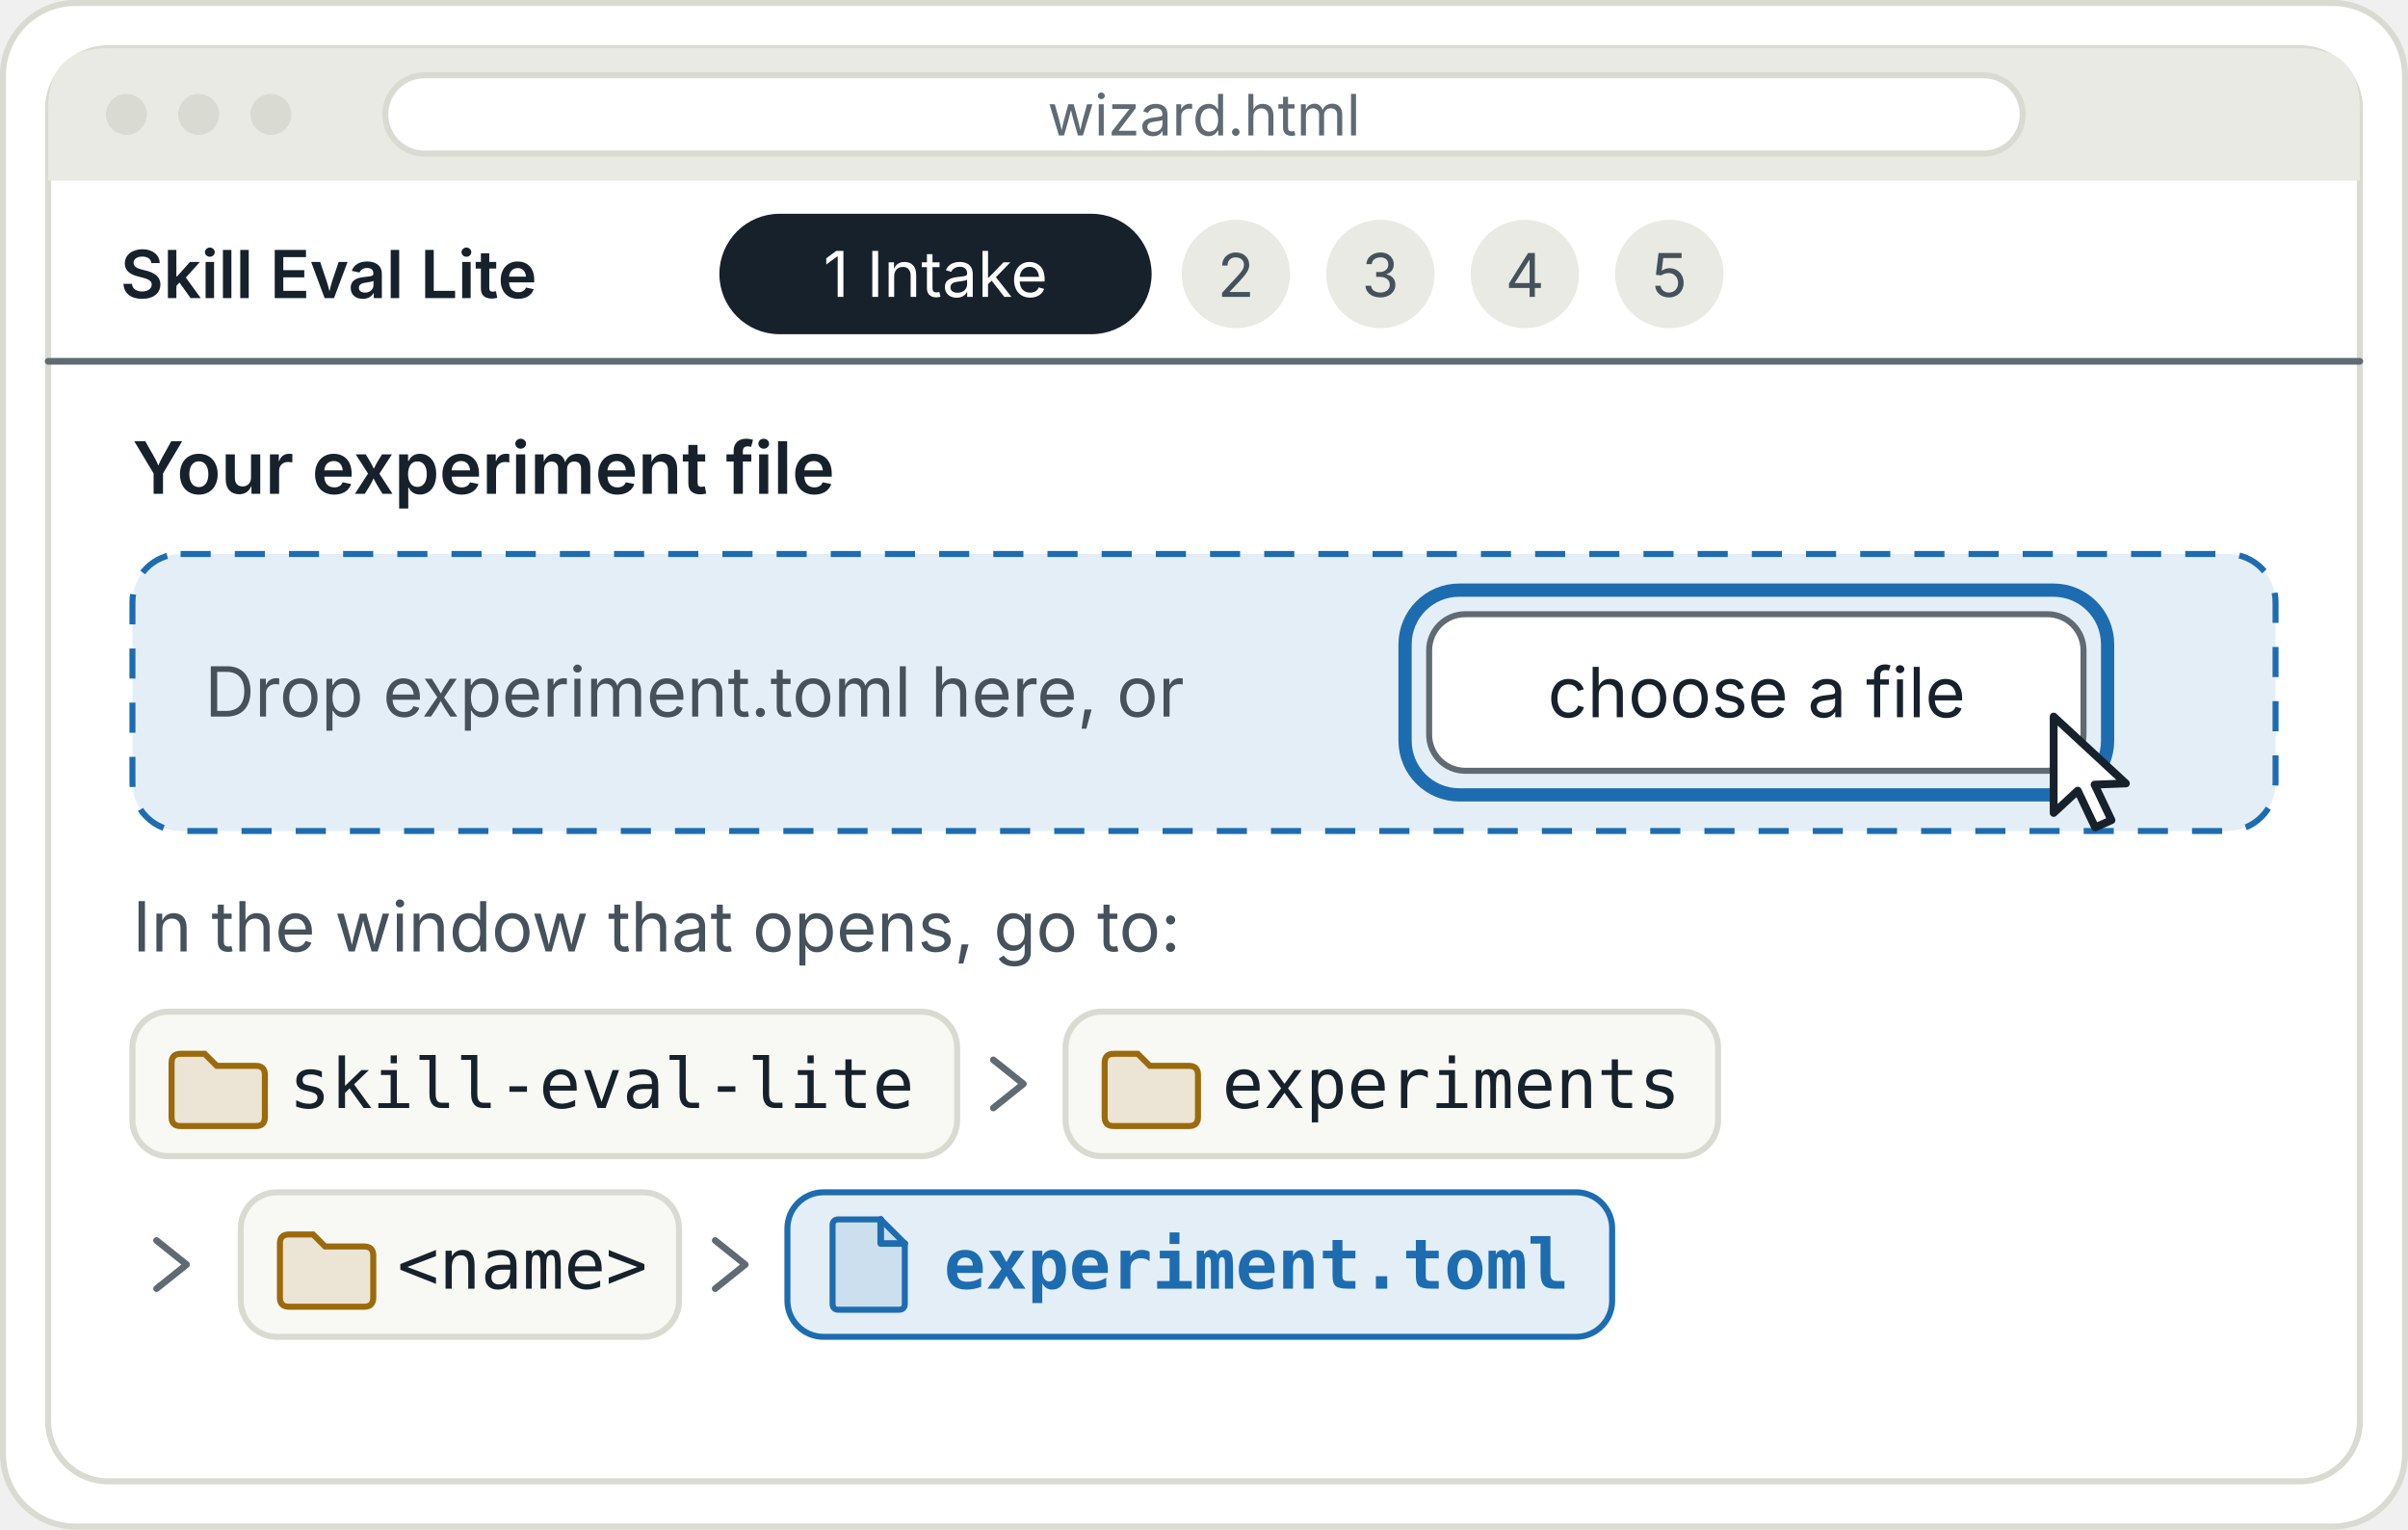
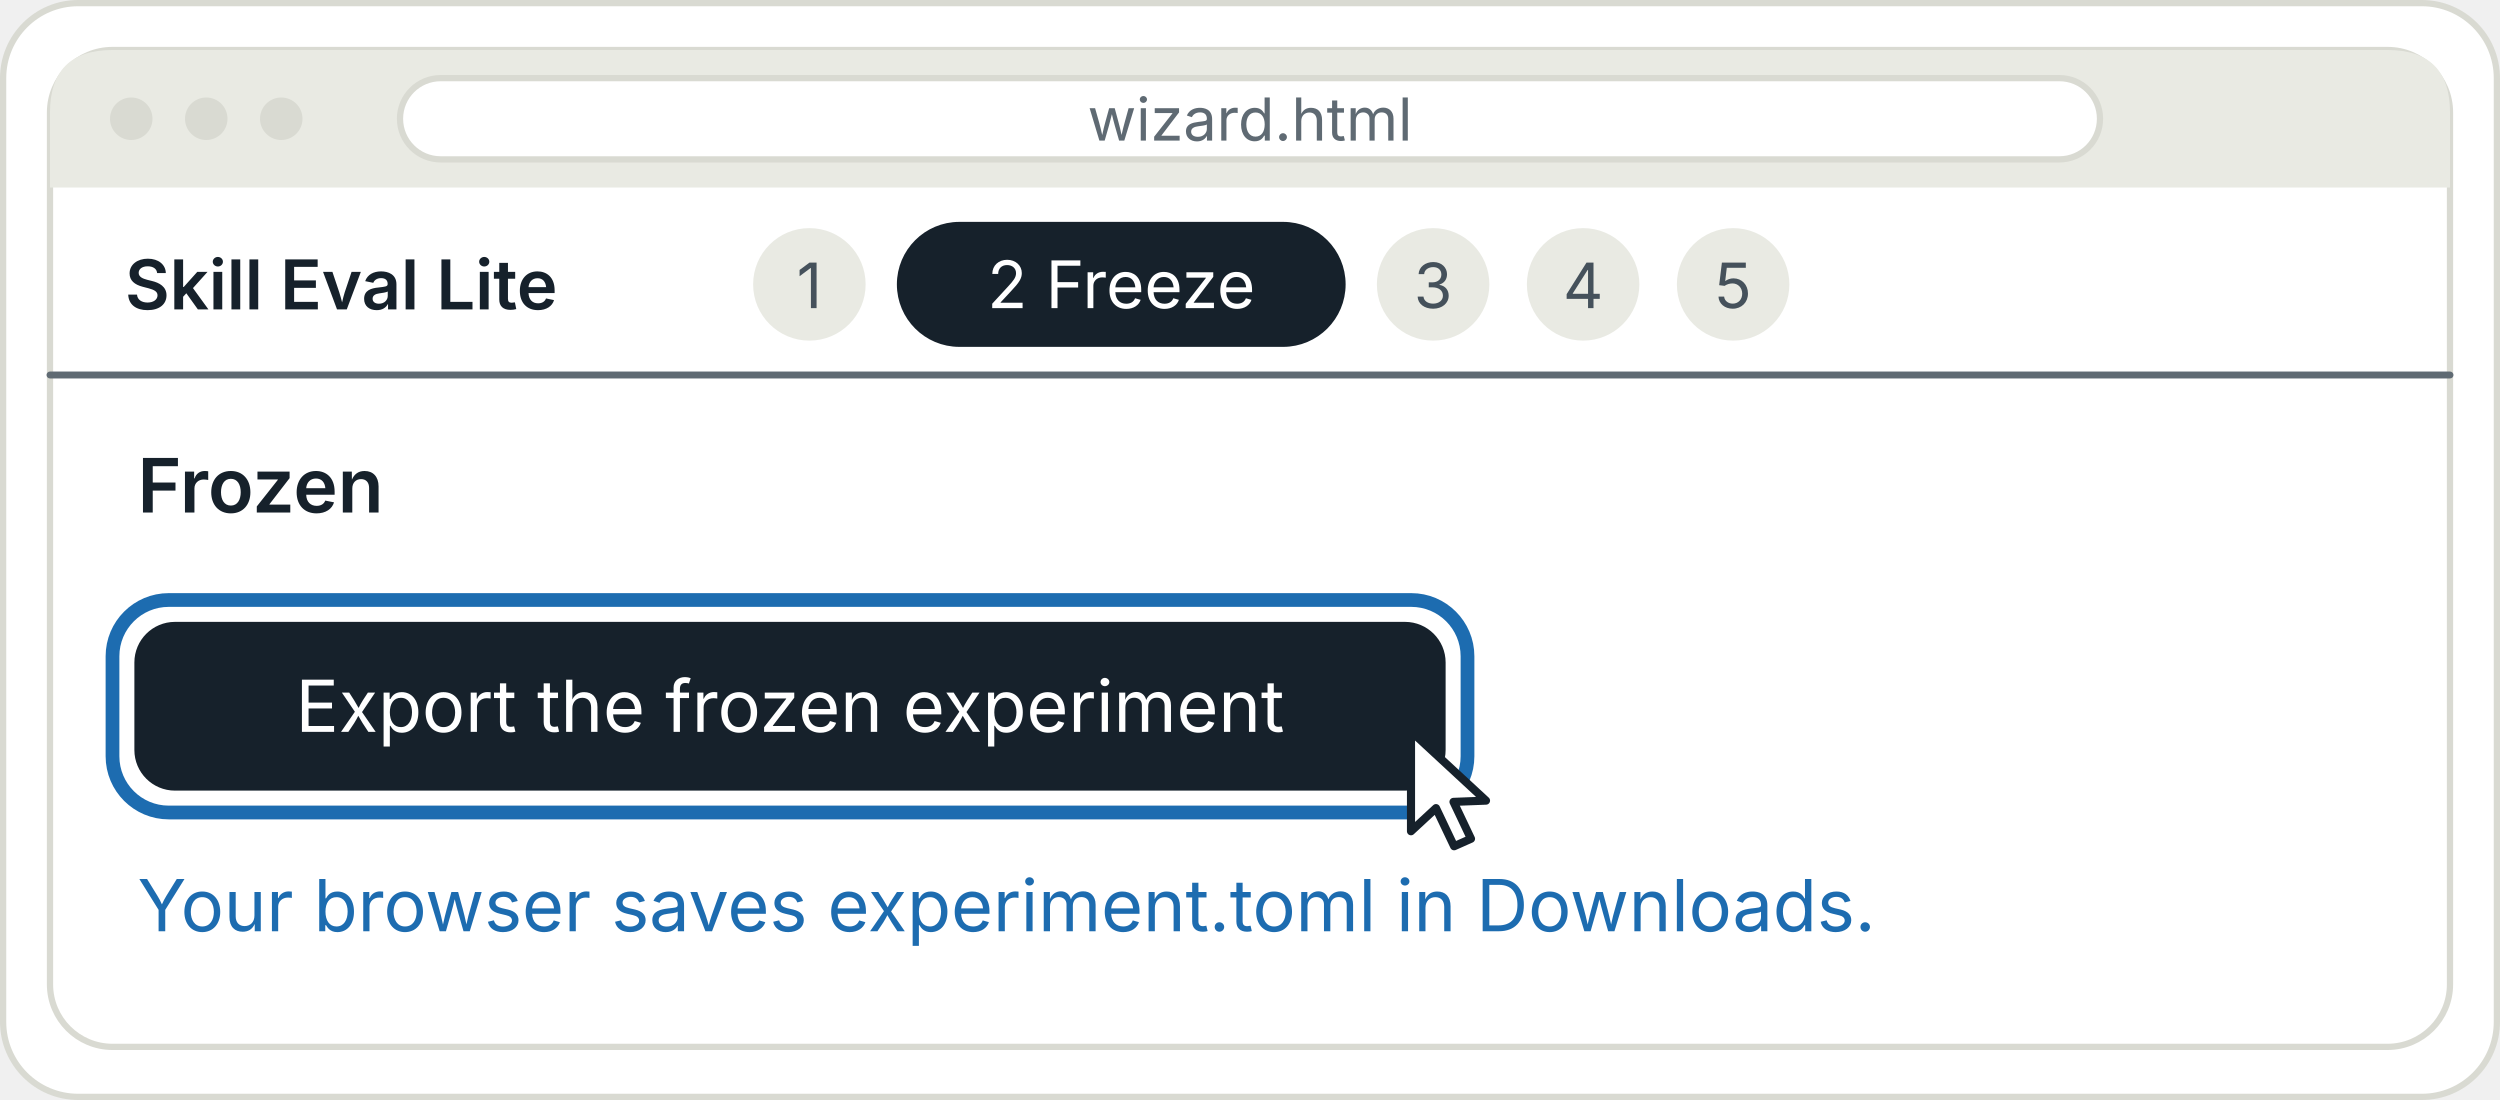
- <svg xmlns="http://www.w3.org/2000/svg" class="dg" viewBox="0 0 400 254" width="400" height="254" role="img" aria-labelledby="steps-group-07-t steps-group-07-d">
+ <svg xmlns="http://www.w3.org/2000/svg" class="dg" viewBox="0 0 400 176" width="400" height="176" role="img" aria-labelledby="steps-group-07-t steps-group-07-d">
  <style>
.dg text{font-family:Inter, system-ui, -apple-system, "Segoe UI", Roboto, sans-serif;fill:#16212B}
- .dg .m{font-family:ui-monospace, "SF Mono", Menlo, Consolas, "DejaVu Sans Mono", monospace}
.dg .b{font-weight:600}
.dg .t2{fill:#45515B}
.dg .t3{fill:#5F6A73}
.dg .inv{fill:#FFFFFF}
.dg .bg{fill:#FFFFFF;stroke:#D9DAD2}
- .dg .pl{fill:#F8F8F4;stroke:#D9DAD2}
.dg .wh{fill:#FFFFFF;stroke:#D9DAD2}
.dg .btn{fill:#16212B;stroke:#16212B}
- .dg .btn2{fill:#FFFFFF;stroke:#5F6A73}
.dg .ln{fill:none;stroke:#5F6A73;stroke-width:1.6;stroke-linecap:round;stroke-linejoin:round}
.dg .thin{stroke-width:1.1}
.dg .thick{stroke-width:2.2}
- .dg .dash{stroke-dasharray:5 4}
.dg .h-rule{fill:#D9DAD2}
.dg .h-rule2{fill:#E9EAE3}
.dg .cur{fill:#FFFFFF;stroke:#16212B;stroke-width:1.3;stroke-linejoin:round}
- .dg .f-web{fill:rgba(29,108,176,.12);stroke:#1D6CB0}
.dg .s-web{stroke:#1D6CB0}
.dg .t-web{fill:#1D6CB0}
- .dg .f-file{fill:rgba(154,106,12,.13);stroke:#9A6A0C}
@media (prefers-color-scheme: dark) {
.dg text{font-family:Inter, system-ui, -apple-system, "Segoe UI", Roboto, sans-serif;fill:#E2E8EE}
- .dg .m{font-family:ui-monospace, "SF Mono", Menlo, Consolas, "DejaVu Sans Mono", monospace}
.dg .b{font-weight:600}
.dg .t2{fill:#A7B4BF}
.dg .t3{fill:#8593A0}
.dg .inv{fill:#141C23}
.dg .bg{fill:#141C23;stroke:#2A3640}
- .dg .pl{fill:#18222A;stroke:#2A3640}
.dg .wh{fill:#141C23;stroke:#2A3640}
.dg .btn{fill:#E2E8EE;stroke:#E2E8EE}
- .dg .btn2{fill:#141C23;stroke:#8593A0}
.dg .ln{fill:none;stroke:#8593A0;stroke-width:1.6;stroke-linecap:round;stroke-linejoin:round}
.dg .thin{stroke-width:1.1}
.dg .thick{stroke-width:2.2}
- .dg .dash{stroke-dasharray:5 4}
.dg .h-rule{fill:#2A3640}
.dg .h-rule2{fill:#1F2A33}
.dg .cur{fill:#141C23;stroke:#E2E8EE;stroke-width:1.3;stroke-linejoin:round}
- .dg .f-web{fill:rgba(91,166,232,.16);stroke:#5BA6E8}
.dg .s-web{stroke:#5BA6E8}
.dg .t-web{fill:#5BA6E8}
- .dg .f-file{fill:rgba(226,174,74,.14);stroke:#E2AE4A}
}
</style>
-   <rect class="bg" x="0.5" y="0.5" width="399" height="253" rx="12" />
-   <rect x="8" y="8" width="384" height="238" rx="10" class="wh" />
+   <rect class="bg" x="0.5" y="0.5" width="399" height="175" rx="12" />
+   <rect x="8" y="8" width="384" height="159.5" rx="10" class="wh" />
  <path d="M8 18 Q8 8 18 8 H382 Q392 8 392 18 V30 H8 Z" class="h-rule2" />
  <circle cx="21" cy="19" r="3.4" class="h-rule" />
  <circle cx="33" cy="19" r="3.4" class="h-rule" />
  <circle cx="45" cy="19" r="3.4" class="h-rule" />
  <rect x="64" y="12.5" width="272" height="13" rx="6.5" class="wh" />
  <text x="200" y="22.5" font-size="9.5" class="t3" text-anchor="middle">wizard.html</text>
  <path d="M8 60 L392 60" class="ln s-rule thin" />
  <text x="20" y="49.5" font-size="11" class="b">Skill Eval Lite</text>
-   <rect x="120" y="36" width="70.8" height="19" rx="9.5" class="btn" />
-   <text x="155.4" y="49.3" font-size="10.5" class="inv" text-anchor="middle">1  Intake</text>
-   <circle cx="205.3" cy="45.5" r="9" class="h-rule2" />
-   <text x="205.3" y="49.3" font-size="10" class="t2" text-anchor="middle">2</text>
+   <circle cx="129.5" cy="45.5" r="9" class="h-rule2" />
+   <text x="129.5" y="49.3" font-size="10" class="t2" text-anchor="middle">1</text>
+   <rect x="144" y="36" width="70.8" height="19" rx="9.5" class="btn" />
+   <text x="179.4" y="49.3" font-size="10.5" class="inv" text-anchor="middle">2  Freeze</text>
  <circle cx="229.3" cy="45.5" r="9" class="h-rule2" />
  <text x="229.3" y="49.3" font-size="10" class="t2" text-anchor="middle">3</text>
  <circle cx="253.3" cy="45.5" r="9" class="h-rule2" />
  <text x="253.3" y="49.3" font-size="10" class="t2" text-anchor="middle">4</text>
  <circle cx="277.3" cy="45.5" r="9" class="h-rule2" />
  <text x="277.3" y="49.3" font-size="10" class="t2" text-anchor="middle">5</text>
-   <text x="22" y="82" font-size="12" class="b">Your experiment file</text>
-   <rect x="22" y="92" width="356" height="46" rx="8" class="f-web dash" />
-   <text x="34" y="119" font-size="11.5" class="t2">Drop experiment.toml here, or</text>
-   <rect x="237.4" y="102" width="108.7" height="26" rx="6" class="btn2" />
-   <text x="291.8" y="119.1" font-size="11.5" text-anchor="middle">choose a file</text>
-   <rect x="233.4" y="98" width="116.7" height="34" rx="9" class="ln s-web thick" />
-   <path d="M341.14 119 L341.14 135 L345.14 131.3 L348.04 137.4 L350.74 136.2 L347.94 130.3 L353.14 130.1 Z" class="cur" />
-   <text x="22" y="158" font-size="11.5" class="t2">In the window that opens, go to:</text>
-   <rect x="22" y="168" width="137" height="24" rx="6" class="pl" />
-   <path transform="translate(28 173) scale(1)" d="M0.5 3.5 Q0.5 2 2 2 H6 L8 4 H14.5 Q16 4 16 5.5 V12.5 Q16 14 14.5 14 H2 Q0.5 14 0.5 12.5 Z" class="f-file" />
-   <text x="48" y="184" font-size="11.5" class="m">skill-eval-lite</text>
-   <path d="M165 176 L170 180 L165 184" class="ln thin" />
-   <rect x="177" y="168" width="108.4" height="24" rx="6" class="pl" />
-   <path transform="translate(183 173) scale(1)" d="M0.5 3.5 Q0.5 2 2 2 H6 L8 4 H14.5 Q16 4 16 5.5 V12.5 Q16 14 14.5 14 H2 Q0.5 14 0.5 12.5 Z" class="f-file" />
-   <text x="203" y="184" font-size="11.5" class="m">experiments</text>
-   <path d="M26 206 L31 210 L26 214" class="ln thin" />
-   <rect x="40" y="198" width="72.8" height="24" rx="6" class="pl" />
-   <path transform="translate(46 203) scale(1)" d="M0.5 3.5 Q0.5 2 2 2 H6 L8 4 H14.5 Q16 4 16 5.5 V12.5 Q16 14 14.5 14 H2 Q0.5 14 0.5 12.5 Z" class="f-file" />
-   <text x="66" y="214" font-size="11.5" class="m">&lt;name&gt;</text>
-   <path d="M118.8 206 L123.8 210 L118.8 214" class="ln thin" />
-   <rect x="130.8" y="198" width="137" height="24" rx="6" class="f-web" />
-   <g transform="translate(136.8 202) scale(1)">
-     <path d="M2.5 0.5 H9.5 L13.5 4.5 V14.5 Q13.5 15.5 12.5 15.5 H2.5 Q1.5 15.5 1.5 14.5 V1.5 Q1.5 0.5 2.5 0.5 Z" class="f-web" />
-     <path d="M9.5 0.5 V4.5 H13.5" class="ln thin s-web" />
-   </g>
-   <text x="156.8" y="214" font-size="11.5" class="m t-web b">experiment.toml</text>
+   <text x="22" y="82" font-size="12" class="b">Frozen</text>
+   <rect x="22" y="100" width="208.8" height="26" rx="6" class="btn" />
+   <text x="126.4" y="117.1" font-size="11.5" class="inv" text-anchor="middle">Export the frozen experiment</text>
+   <rect x="18" y="96" width="216.8" height="34" rx="9" class="ln s-web thick" />
+   <path d="M225.76 117 L225.76 133 L229.76 129.3 L232.66 135.4 L235.36 134.2 L232.56 128.3 L237.76 128.1 Z" class="cur" />
+   <text x="22" y="149" font-size="11.5" class="t-web">Your browser saves experiment.toml in Downloads.</text>
</svg>
